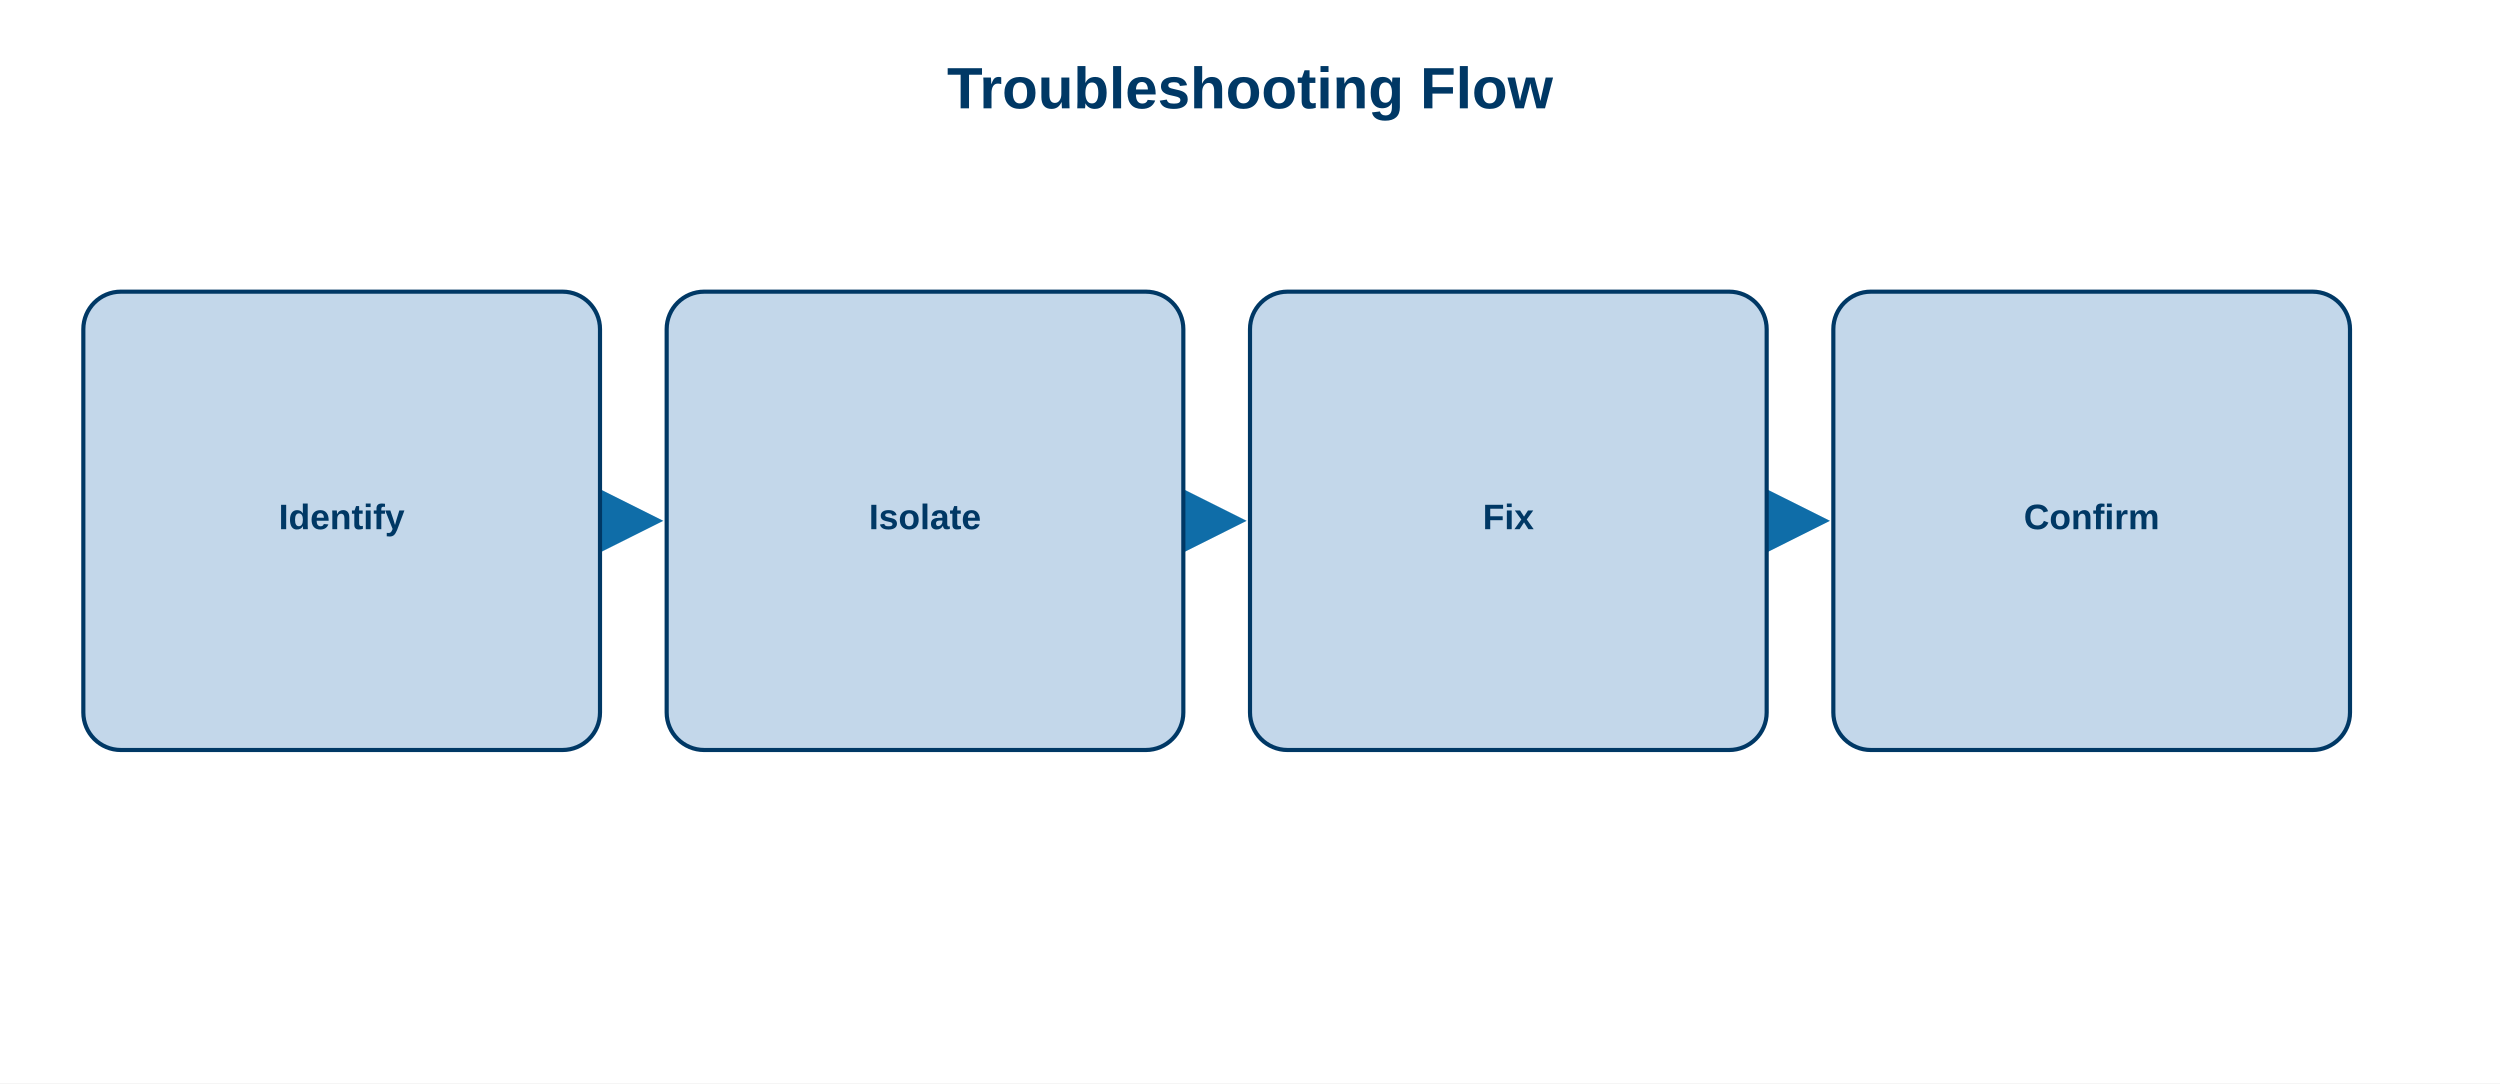
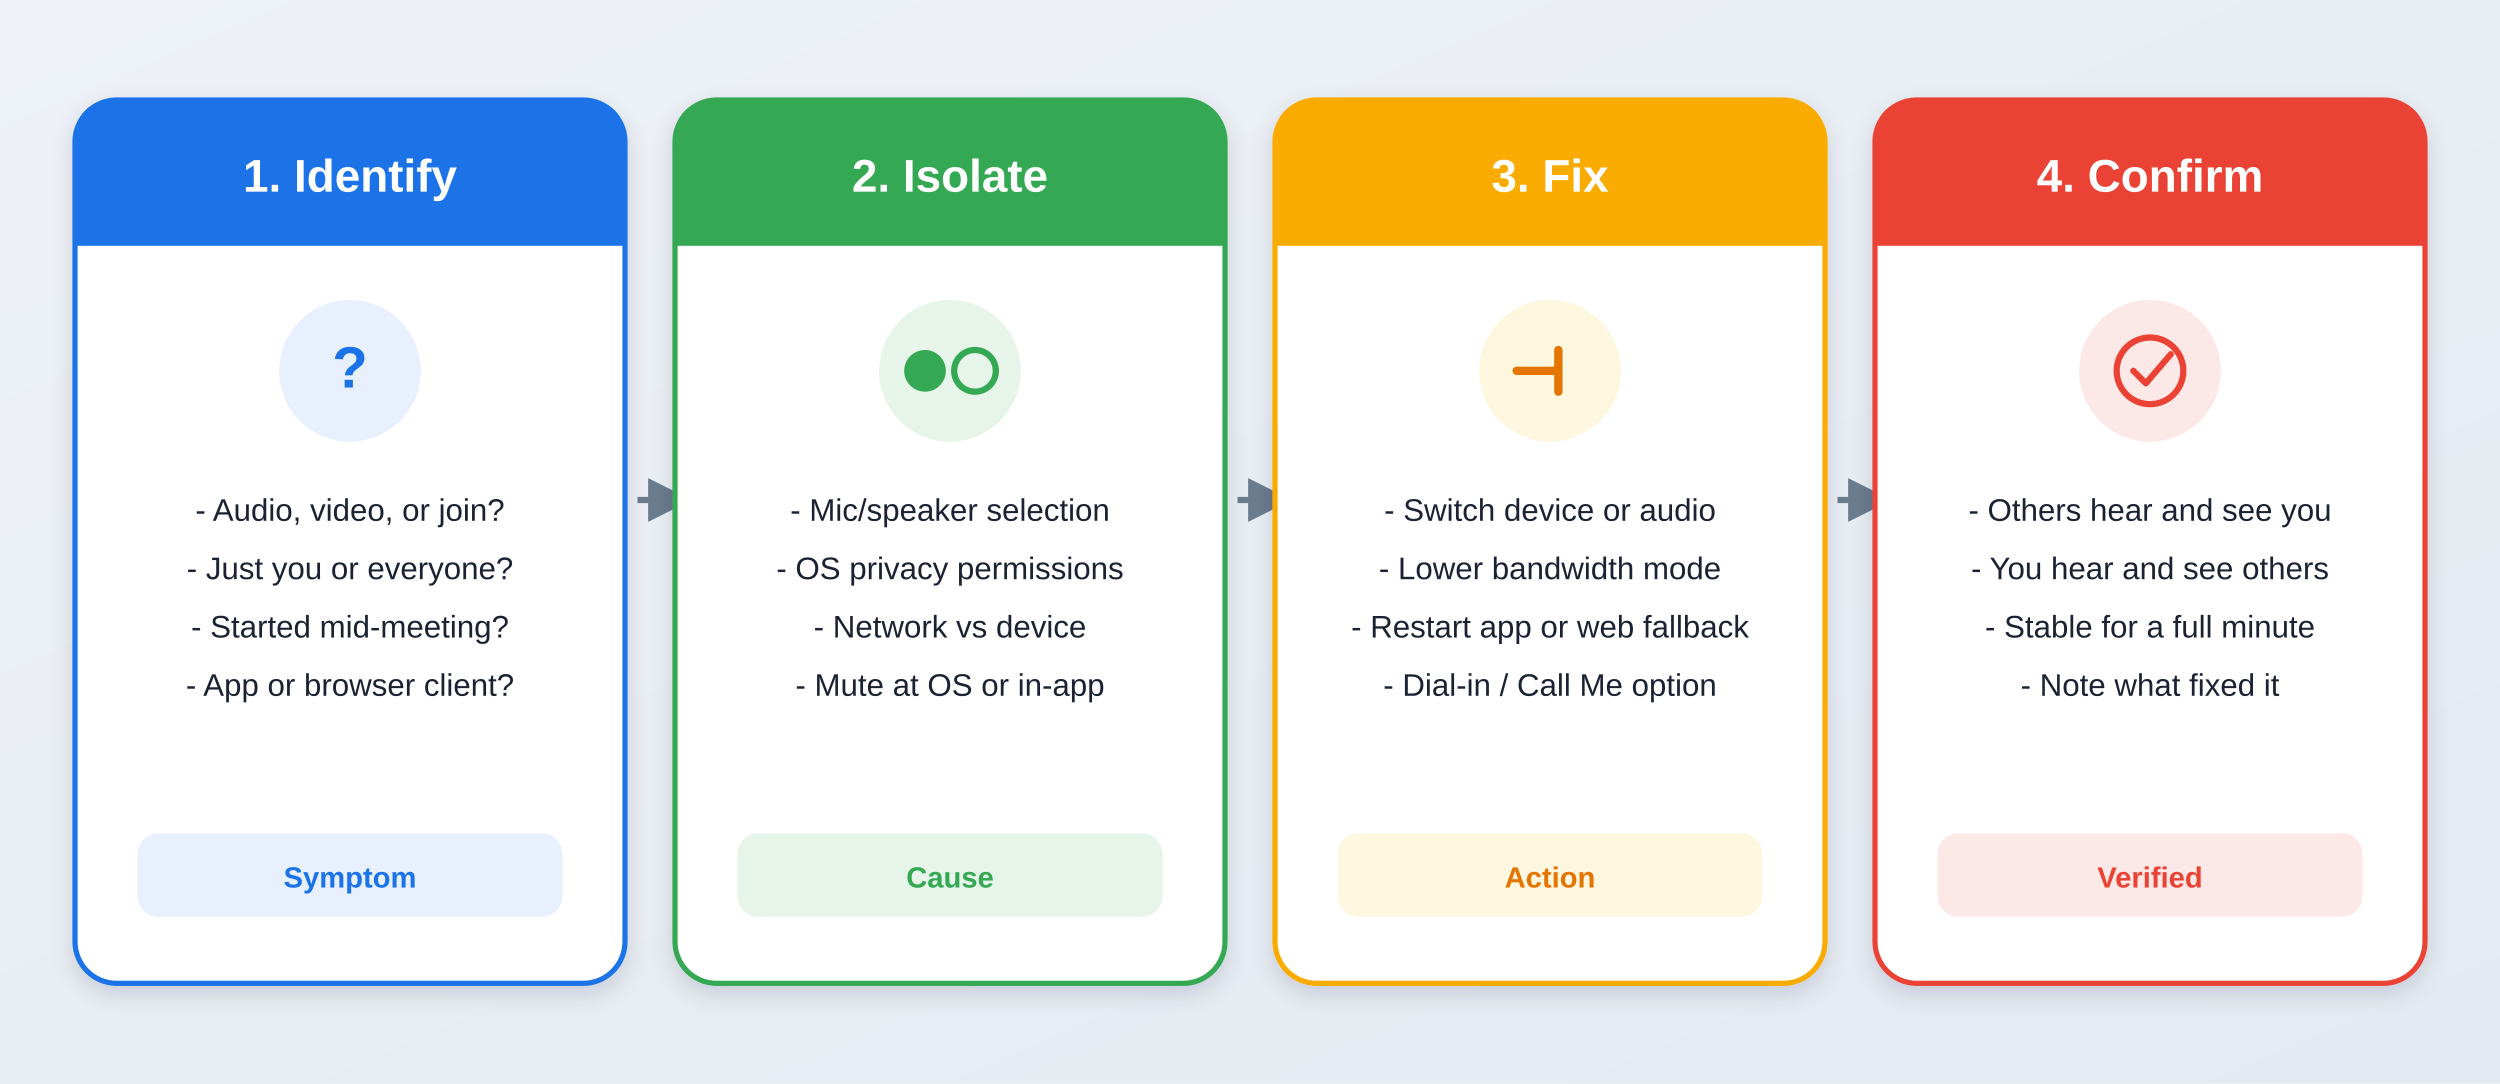
- <svg xmlns="http://www.w3.org/2000/svg" viewBox="0 0 1200 520" width="1200" height="520" font-family="Arial, Helvetica, sans-serif">
+ <svg xmlns="http://www.w3.org/2000/svg" viewBox="0 0 1200 520" width="1200" height="520" font-family="Segoe UI, Helvetica Neue, Arial, sans-serif">
  <defs>
-     <marker id="arrow" viewBox="0 0 10 10" refX="8" refY="5" markerWidth="8" markerHeight="8" orient="auto-start-reverse">
-       <path d="M0,0 L10,5 L0,10 z" fill="#0f6da8" />
+     <filter id="shadow" x="-8%" y="-6%" width="120%" height="120%">
+       <feDropShadow dx="0" dy="4" stdDeviation="5" flood-color="#1a2332" flood-opacity="0.14" />
+     </filter>
+     <linearGradient id="bg" x1="0" y1="0" x2="1" y2="1">
+       <stop offset="0%" stop-color="#eef2f7" />
+       <stop offset="100%" stop-color="#e4eaf2" />
+     </linearGradient>
+     <marker id="arr" viewBox="0 0 10 10" refX="9" refY="5" markerWidth="7" markerHeight="7" orient="auto">
+       <path d="M0,0 L10,5 L0,10 z" fill="#6b7c8f" />
    </marker>
  </defs>
-   <rect x="0" y="0" width="1200" height="520" fill="#ffffff" />
-   <text x="600" y="52" text-anchor="middle" font-size="28" font-weight="bold" fill="#003865">Troubleshooting Flow</text>
-   <line x1="288" y1="250" x2="312" y2="250" stroke="#0f6da8" stroke-width="4" marker-end="url(#arrow)" />
-   <line x1="568" y1="250" x2="592" y2="250" stroke="#0f6da8" stroke-width="4" marker-end="url(#arrow)" />
-   <line x1="848" y1="250" x2="872" y2="250" stroke="#0f6da8" stroke-width="4" marker-end="url(#arrow)" />
-   <rect x="40" y="140" width="248" height="220" rx="18" fill="#c3d7ea" stroke="#003865" stroke-width="2" />
-   <text x="164" y="254" text-anchor="middle" font-size="17" font-weight="bold" fill="#003865">Identify</text>
-   <rect x="320" y="140" width="248" height="220" rx="18" fill="#c3d7ea" stroke="#003865" stroke-width="2" />
-   <text x="444" y="254" text-anchor="middle" font-size="17" font-weight="bold" fill="#003865">Isolate</text>
-   <rect x="600" y="140" width="248" height="220" rx="18" fill="#c3d7ea" stroke="#003865" stroke-width="2" />
-   <text x="724" y="254" text-anchor="middle" font-size="17" font-weight="bold" fill="#003865">Fix</text>
-   <rect x="880" y="140" width="248" height="220" rx="18" fill="#c3d7ea" stroke="#003865" stroke-width="2" />
-   <text x="1004" y="254" text-anchor="middle" font-size="17" font-weight="bold" fill="#003865">Confirm</text>
+   <rect width="1200" height="520" fill="url(#bg)" />
+   <line x1="306" y1="240" x2="330" y2="240" stroke="#6b7c8f" stroke-width="3" marker-end="url(#arr)" />
+   <line x1="594" y1="240" x2="618" y2="240" stroke="#6b7c8f" stroke-width="3" marker-end="url(#arr)" />
+   <line x1="882" y1="240" x2="906" y2="240" stroke="#6b7c8f" stroke-width="3" marker-end="url(#arr)" />
+   <g filter="url(#shadow)">
+     <rect x="36" y="48" width="264" height="424" rx="20" fill="#ffffff" stroke="#1a73e8" stroke-width="2.5" />
+     <path d="M36,68 Q36,48 56,48 H280 Q300,48 300,68 V118 H36 Z" fill="#1a73e8" />
+     <text x="168" y="92" text-anchor="middle" font-size="22" font-weight="700" fill="#ffffff">1. Identify</text>
+     <circle cx="168" cy="178" r="34" fill="#e8f0fe" />
+     <text x="168" y="186" text-anchor="middle" font-size="28" font-weight="700" fill="#1a73e8">?</text>
+     <text x="168" y="250" text-anchor="middle" font-size="15" fill="#1a2332">- Audio, video, or join?</text>
+     <text x="168" y="278" text-anchor="middle" font-size="15" fill="#1a2332">- Just you or everyone?</text>
+     <text x="168" y="306" text-anchor="middle" font-size="15" fill="#1a2332">- Started mid-meeting?</text>
+     <text x="168" y="334" text-anchor="middle" font-size="15" fill="#1a2332">- App or browser client?</text>
+     <rect x="66" y="400" width="204" height="40" rx="10" fill="#e8f0fe" />
+     <text x="168" y="426" text-anchor="middle" font-size="14" font-weight="700" fill="#1a73e8">Symptom</text>
+   </g>
+   <g filter="url(#shadow)">
+     <rect x="324" y="48" width="264" height="424" rx="20" fill="#ffffff" stroke="#34a853" stroke-width="2.5" />
+     <path d="M324,68 Q324,48 344,48 H568 Q588,48 588,68 V118 H324 Z" fill="#34a853" />
+     <text x="456" y="92" text-anchor="middle" font-size="22" font-weight="700" fill="#ffffff">2. Isolate</text>
+     <circle cx="456" cy="178" r="34" fill="#e6f4ea" />
+     <circle cx="444" cy="178" r="10" fill="#34a853" />
+     <circle cx="468" cy="178" r="10" fill="none" stroke="#34a853" stroke-width="3" />
+     <text x="456" y="250" text-anchor="middle" font-size="15" fill="#1a2332">- Mic/speaker selection</text>
+     <text x="456" y="278" text-anchor="middle" font-size="15" fill="#1a2332">- OS privacy permissions</text>
+     <text x="456" y="306" text-anchor="middle" font-size="15" fill="#1a2332">- Network vs device</text>
+     <text x="456" y="334" text-anchor="middle" font-size="15" fill="#1a2332">- Mute at OS or in-app</text>
+     <rect x="354" y="400" width="204" height="40" rx="10" fill="#e6f4ea" />
+     <text x="456" y="426" text-anchor="middle" font-size="14" font-weight="700" fill="#34a853">Cause</text>
+   </g>
+   <g filter="url(#shadow)">
+     <rect x="612" y="48" width="264" height="424" rx="20" fill="#ffffff" stroke="#f9ab00" stroke-width="2.5" />
+     <path d="M612,68 Q612,48 632,48 H856 Q876,48 876,68 V118 H612 Z" fill="#f9ab00" />
+     <text x="744" y="92" text-anchor="middle" font-size="22" font-weight="700" fill="#ffffff">3. Fix</text>
+     <circle cx="744" cy="178" r="34" fill="#fef7e0" />
+     <path d="M728,178 h20 M748,168 v20" stroke="#e37400" stroke-width="4" stroke-linecap="round" />
+     <text x="744" y="250" text-anchor="middle" font-size="15" fill="#1a2332">- Switch device or audio</text>
+     <text x="744" y="278" text-anchor="middle" font-size="15" fill="#1a2332">- Lower bandwidth mode</text>
+     <text x="744" y="306" text-anchor="middle" font-size="15" fill="#1a2332">- Restart app or web fallback</text>
+     <text x="744" y="334" text-anchor="middle" font-size="15" fill="#1a2332">- Dial-in / Call Me option</text>
+     <rect x="642" y="400" width="204" height="40" rx="10" fill="#fef7e0" />
+     <text x="744" y="426" text-anchor="middle" font-size="14" font-weight="700" fill="#e37400">Action</text>
+   </g>
+   <g filter="url(#shadow)">
+     <rect x="900" y="48" width="264" height="424" rx="20" fill="#ffffff" stroke="#ea4335" stroke-width="2.5" />
+     <path d="M900,68 Q900,48 920,48 H1144 Q1164,48 1164,68 V118 H900 Z" fill="#ea4335" />
+     <text x="1032" y="92" text-anchor="middle" font-size="22" font-weight="700" fill="#ffffff">4. Confirm</text>
+     <circle cx="1032" cy="178" r="34" fill="#fce8e6" />
+     <circle cx="1032" cy="178" r="16" fill="none" stroke="#ea4335" stroke-width="3" />
+     <path d="M1024,178 L1030,184 L1042,170" fill="none" stroke="#ea4335" stroke-width="3" stroke-linecap="round" stroke-linejoin="round" />
+     <text x="1032" y="250" text-anchor="middle" font-size="15" fill="#1a2332">- Others hear and see you</text>
+     <text x="1032" y="278" text-anchor="middle" font-size="15" fill="#1a2332">- You hear and see others</text>
+     <text x="1032" y="306" text-anchor="middle" font-size="15" fill="#1a2332">- Stable for a full minute</text>
+     <text x="1032" y="334" text-anchor="middle" font-size="15" fill="#1a2332">- Note what fixed it</text>
+     <rect x="930" y="400" width="204" height="40" rx="10" fill="#fce8e6" />
+     <text x="1032" y="426" text-anchor="middle" font-size="14" font-weight="700" fill="#ea4335">Verified</text>
+   </g>
</svg>
